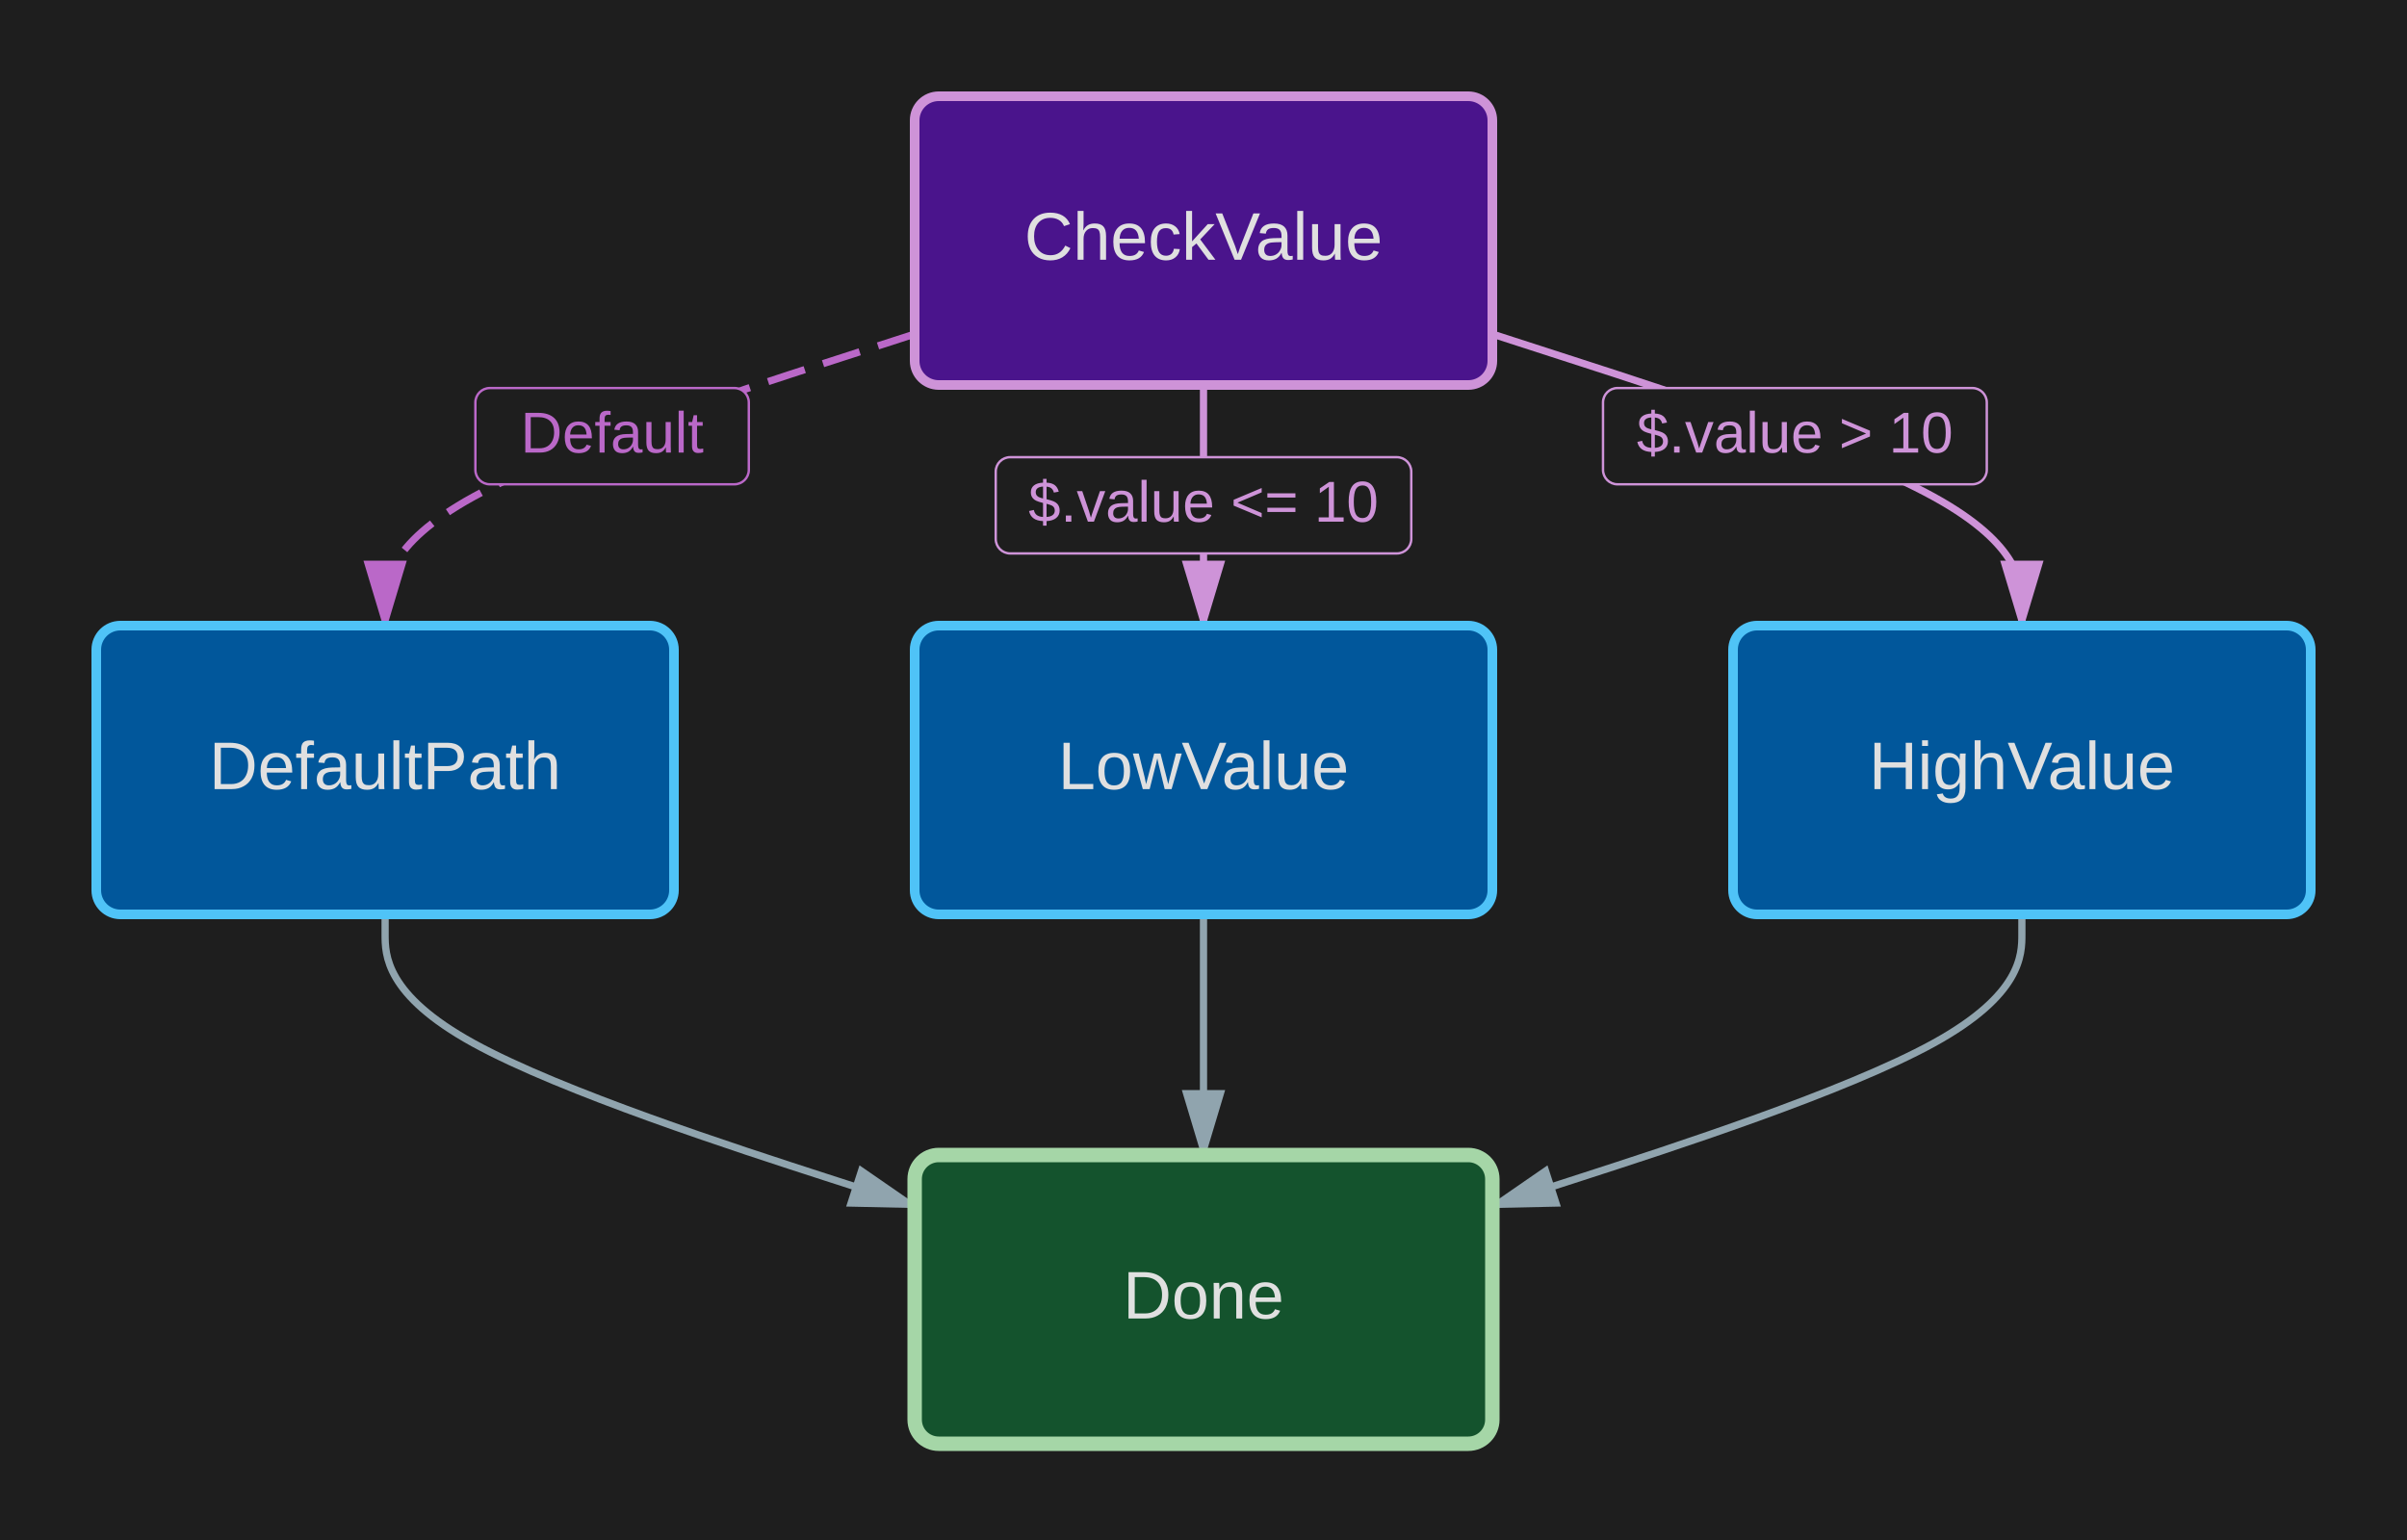
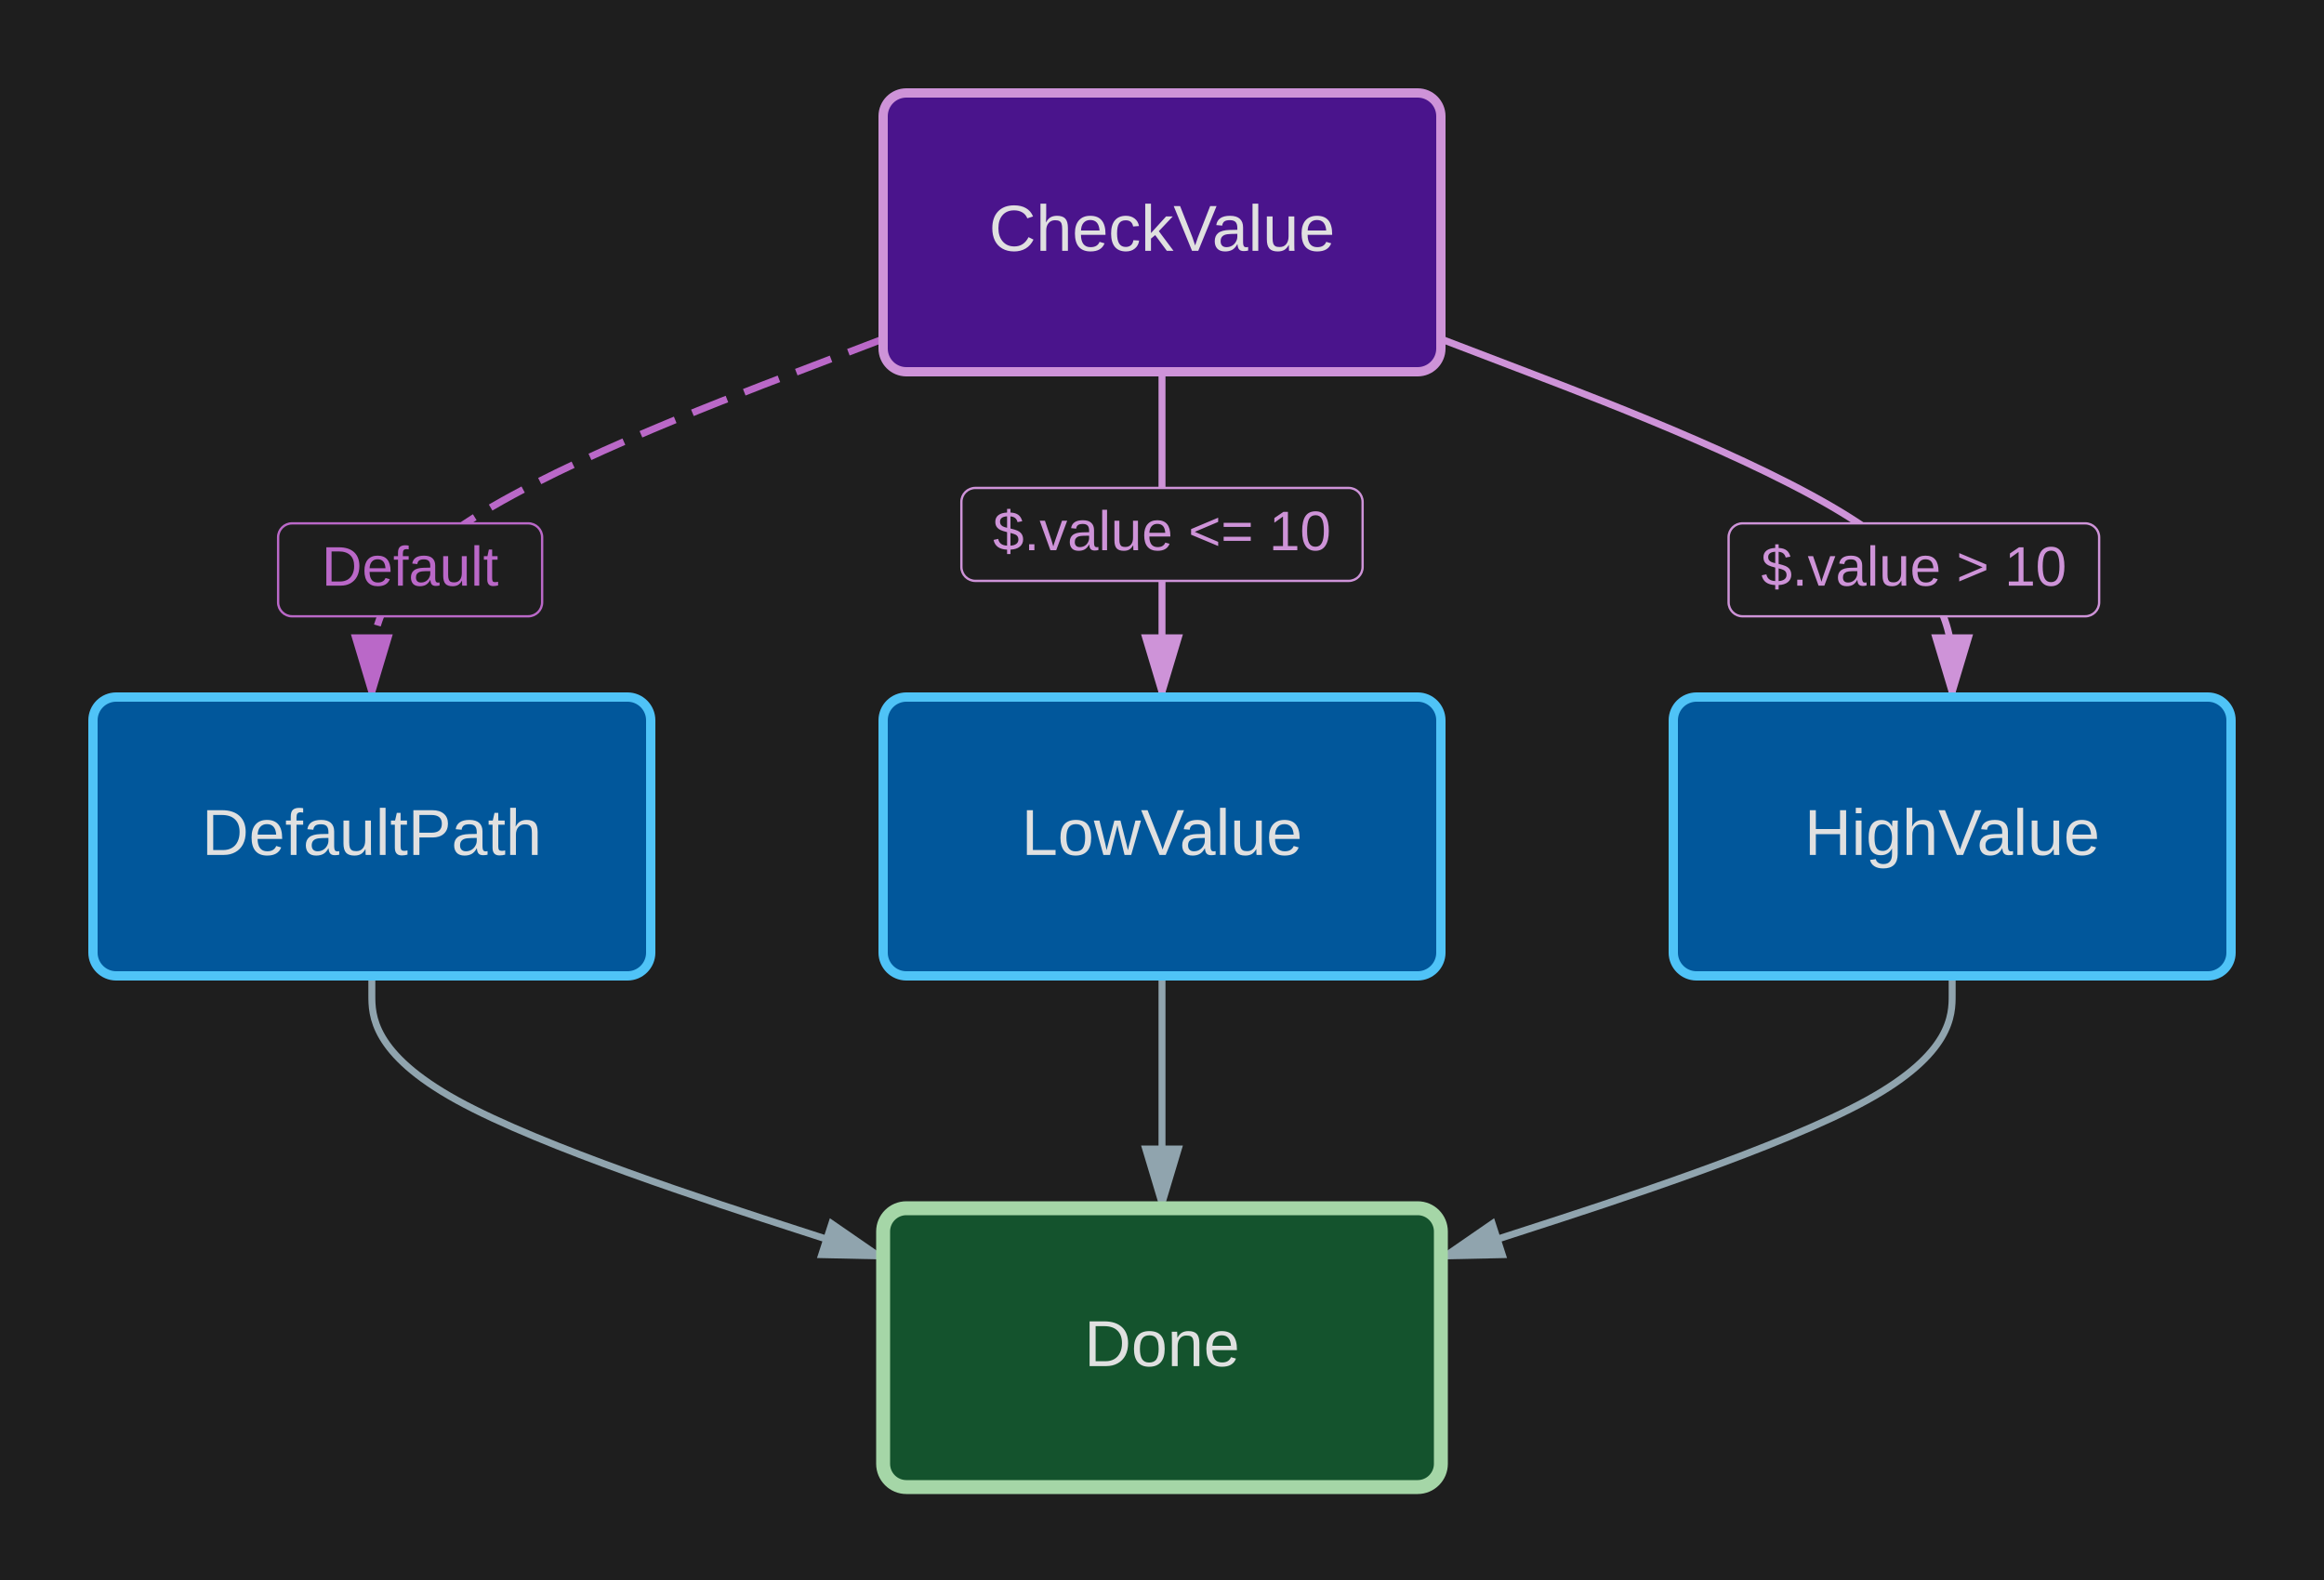
- <svg xmlns="http://www.w3.org/2000/svg" width="500" height="320" viewBox="0 0 500 320" role="graphics-document" aria-label="State machine with Choice state">
-   <rect x="0" y="0" width="500" height="320" fill="#1e1e1e" />
+ <svg xmlns="http://www.w3.org/2000/svg" width="500" height="340" viewBox="0 0 500 340" role="graphics-document" aria-label="State machine with Choice state">
+   <rect x="0" y="0" width="500" height="340" fill="#1e1e1e" />
  <defs>
-     <marker id="arrowhead-normal" markerWidth="10" markerHeight="10" refX="9" refY="3" orient="auto">
+     <marker id="sfn-dfb43438-arrowhead-normal" markerWidth="10" markerHeight="10" refX="9" refY="3" orient="auto">
      <polygon points="0 0, 10 3, 0 6" fill="#90a4ae" />
    </marker>
-     <marker id="arrowhead-error" markerWidth="10" markerHeight="10" refX="9" refY="3" orient="auto">
+     <marker id="sfn-dfb43438-arrowhead-error" markerWidth="10" markerHeight="10" refX="9" refY="3" orient="auto">
      <polygon points="0 0, 10 3, 0 6" fill="#ef5350" />
    </marker>
-     <marker id="arrowhead-choice" markerWidth="10" markerHeight="10" refX="9" refY="3" orient="auto">
+     <marker id="sfn-dfb43438-arrowhead-choice" markerWidth="10" markerHeight="10" refX="9" refY="3" orient="auto">
      <polygon points="0 0, 10 3, 0 6" fill="#ce93d8" />
    </marker>
-     <marker id="arrowhead-default" markerWidth="10" markerHeight="10" refX="9" refY="3" orient="auto">
+     <marker id="sfn-dfb43438-arrowhead-default" markerWidth="10" markerHeight="10" refX="9" refY="3" orient="auto">
      <polygon points="0 0, 10 3, 0 6" fill="#ba68c8" />
    </marker>
-     <marker id="arrowhead-retry" markerWidth="10" markerHeight="10" refX="9" refY="3" orient="auto">
+     <marker id="sfn-dfb43438-arrowhead-retry" markerWidth="10" markerHeight="10" refX="9" refY="3" orient="auto">
      <polygon points="0 0, 10 3, 0 6" fill="#ffca28" />
    </marker>
  </defs>
  <g class="edges">
-     <path d="M310,69.412L328.333,75.343C346.667,81.275,383.333,93.137,401.667,103.235C420,113.333,420,121.667,420,125.833L420,130" data-edge-id="CheckValue-&gt;HighValue#choice#0" fill="none" stroke="#ce93d8" stroke-width="1.5" marker-end="url(#arrowhead-choice)" />
-     <rect x="332.99" y="80.633" width="79.72" height="20" fill="#1e1e1e" stroke="#ce93d8" stroke-width="0.5" rx="3" />
-     <text x="372.85" y="90.633" text-anchor="middle" dominant-baseline="middle" fill="#ce93d8" font-size="12" font-family="Arial, sans-serif">$.value &gt; 10</text>
-     <path d="M250,80L250,84.167C250,88.333,250,96.667,250,105C250,113.333,250,121.667,250,125.833L250,130" data-edge-id="CheckValue-&gt;LowValue#choice#0" fill="none" stroke="#ce93d8" stroke-width="1.5" marker-end="url(#arrowhead-choice)" />
-     <rect x="206.84" y="95" width="86.32" height="20" fill="#1e1e1e" stroke="#ce93d8" stroke-width="0.5" rx="3" />
-     <text x="250" y="105" text-anchor="middle" dominant-baseline="middle" fill="#ce93d8" font-size="12" font-family="Arial, sans-serif">$.value &lt;= 10</text>
-     <path d="M190,69.412L171.667,75.343C153.333,81.275,116.667,93.137,98.333,103.235C80,113.333,80,121.667,80,125.833L80,130" data-edge-id="CheckValue-&gt;DefaultPath#default#0" fill="none" stroke="#ba68c8" stroke-width="1.5" marker-end="url(#arrowhead-default)" stroke-dasharray="8,4" />
-     <rect x="98.75" y="80.633" width="56.8" height="20" fill="#1e1e1e" stroke="#ba68c8" stroke-width="0.5" rx="3" />
-     <text x="127.15" y="90.633" text-anchor="middle" dominant-baseline="middle" fill="#ba68c8" font-size="12" font-family="Arial, sans-serif">Default</text>
-     <path d="M420,190L420,194.167C420,198.333,420,206.667,401.667,216.765C383.333,226.863,346.667,238.725,328.333,244.657L310,250.588" data-edge-id="HighValue-&gt;Done#normal#0" fill="none" stroke="#90a4ae" stroke-width="1.5" marker-end="url(#arrowhead-normal)" />
-     <path d="M250,190L250,194.167C250,198.333,250,206.667,250,215C250,223.333,250,231.667,250,235.833L250,240" data-edge-id="LowValue-&gt;Done#normal#0" fill="none" stroke="#90a4ae" stroke-width="1.5" marker-end="url(#arrowhead-normal)" />
-     <path d="M80,190L80,194.167C80,198.333,80,206.667,98.333,216.765C116.667,226.863,153.333,238.725,171.667,244.657L190,250.588" data-edge-id="DefaultPath-&gt;Done#normal#0" fill="none" stroke="#90a4ae" stroke-width="1.5" marker-end="url(#arrowhead-normal)" />
+     <path d="M310,72.941L328.333,79.951C346.667,86.961,383.333,100.98,401.667,113.824C420,126.667,420,138.333,420,144.167L420,150" data-edge-id="CheckValue-&gt;HighValue#choice#0" fill="none" stroke="#ce93d8" stroke-width="1.5" marker-end="url(#sfn-dfb43438-arrowhead-choice)" />
+     <rect x="371.903" y="112.619" width="79.72" height="20" fill="#1e1e1e" stroke="#ce93d8" stroke-width="0.5" rx="3" />
+     <text x="411.763" y="122.619" text-anchor="middle" dominant-baseline="middle" fill="#ce93d8" font-size="12" font-family="Arial, sans-serif">$.value &gt; 10</text>
+     <path d="M250,80L250,85.833C250,91.667,250,103.333,250,115C250,126.667,250,138.333,250,144.167L250,150" data-edge-id="CheckValue-&gt;LowValue#choice#0" fill="none" stroke="#ce93d8" stroke-width="1.5" marker-end="url(#sfn-dfb43438-arrowhead-choice)" />
+     <rect x="206.84" y="105" width="86.32" height="20" fill="#1e1e1e" stroke="#ce93d8" stroke-width="0.5" rx="3" />
+     <text x="250" y="115" text-anchor="middle" dominant-baseline="middle" fill="#ce93d8" font-size="12" font-family="Arial, sans-serif">$.value &lt;= 10</text>
+     <path d="M190,72.941L171.667,79.951C153.333,86.961,116.667,100.98,98.333,113.824C80,126.667,80,138.333,80,144.167L80,150" data-edge-id="CheckValue-&gt;DefaultPath#default#0" fill="none" stroke="#ba68c8" stroke-width="1.5" marker-end="url(#sfn-dfb43438-arrowhead-default)" stroke-dasharray="8,4" />
+     <rect x="59.837" y="112.619" width="56.8" height="20" fill="#1e1e1e" stroke="#ba68c8" stroke-width="0.5" rx="3" />
+     <text x="88.237" y="122.619" text-anchor="middle" dominant-baseline="middle" fill="#ba68c8" font-size="12" font-family="Arial, sans-serif">Default</text>
+     <path d="M420,210L420,214.167C420,218.333,420,226.667,401.667,236.765C383.333,246.863,346.667,258.725,328.333,264.657L310,270.588" data-edge-id="HighValue-&gt;Done#normal#0" fill="none" stroke="#90a4ae" stroke-width="1.5" marker-end="url(#sfn-dfb43438-arrowhead-normal)" />
+     <path d="M250,210L250,214.167C250,218.333,250,226.667,250,235C250,243.333,250,251.667,250,255.833L250,260" data-edge-id="LowValue-&gt;Done#normal#0" fill="none" stroke="#90a4ae" stroke-width="1.5" marker-end="url(#sfn-dfb43438-arrowhead-normal)" />
+     <path d="M80,210L80,214.167C80,218.333,80,226.667,98.333,236.765C116.667,246.863,153.333,258.725,171.667,264.657L190,270.588" data-edge-id="DefaultPath-&gt;Done#normal#0" fill="none" stroke="#90a4ae" stroke-width="1.5" marker-end="url(#sfn-dfb43438-arrowhead-normal)" />
  </g>
  <g class="containers" />
  <g class="nodes">
    <g class="node node-Choice" data-state-id="CheckValue" data-state-type="Choice" transform="translate(250, 50)">
      <rect x="-60" y="-30" width="120" height="60" rx="5" fill="#4a148c" stroke="#ce93d8" stroke-width="2" />
      <text x="0" y="0" text-anchor="middle" dominant-baseline="middle" fill="#e0e0e0" font-size="14" font-family="Arial, sans-serif">CheckValue</text>
    </g>
-     <g class="node node-Pass" data-state-id="HighValue" data-state-type="Pass" transform="translate(420, 160)">
+     <g class="node node-Pass" data-state-id="HighValue" data-state-type="Pass" transform="translate(420, 180)">
      <rect x="-60" y="-30" width="120" height="60" rx="5" fill="#01579b" stroke="#4fc3f7" stroke-width="2" />
      <text x="0" y="0" text-anchor="middle" dominant-baseline="middle" fill="#e0e0e0" font-size="14" font-family="Arial, sans-serif">HighValue</text>
    </g>
-     <g class="node node-Pass" data-state-id="LowValue" data-state-type="Pass" transform="translate(250, 160)">
+     <g class="node node-Pass" data-state-id="LowValue" data-state-type="Pass" transform="translate(250, 180)">
      <rect x="-60" y="-30" width="120" height="60" rx="5" fill="#01579b" stroke="#4fc3f7" stroke-width="2" />
      <text x="0" y="0" text-anchor="middle" dominant-baseline="middle" fill="#e0e0e0" font-size="14" font-family="Arial, sans-serif">LowValue</text>
    </g>
-     <g class="node node-Pass" data-state-id="DefaultPath" data-state-type="Pass" transform="translate(80, 160)">
+     <g class="node node-Pass" data-state-id="DefaultPath" data-state-type="Pass" transform="translate(80, 180)">
      <rect x="-60" y="-30" width="120" height="60" rx="5" fill="#01579b" stroke="#4fc3f7" stroke-width="2" />
      <text x="0" y="0" text-anchor="middle" dominant-baseline="middle" fill="#e0e0e0" font-size="14" font-family="Arial, sans-serif">DefaultPath</text>
    </g>
-     <g class="node node-Succeed" data-state-id="Done" data-state-type="Succeed" transform="translate(250, 270)">
+     <g class="node node-Succeed" data-state-id="Done" data-state-type="Succeed" transform="translate(250, 290)">
      <rect x="-60" y="-30" width="120" height="60" rx="5" fill="#14532d" stroke="#a5d6a7" stroke-width="3" />
      <text x="0" y="0" text-anchor="middle" dominant-baseline="middle" fill="#e0e0e0" font-size="14" font-family="Arial, sans-serif">Done</text>
    </g>
  </g>
</svg>
